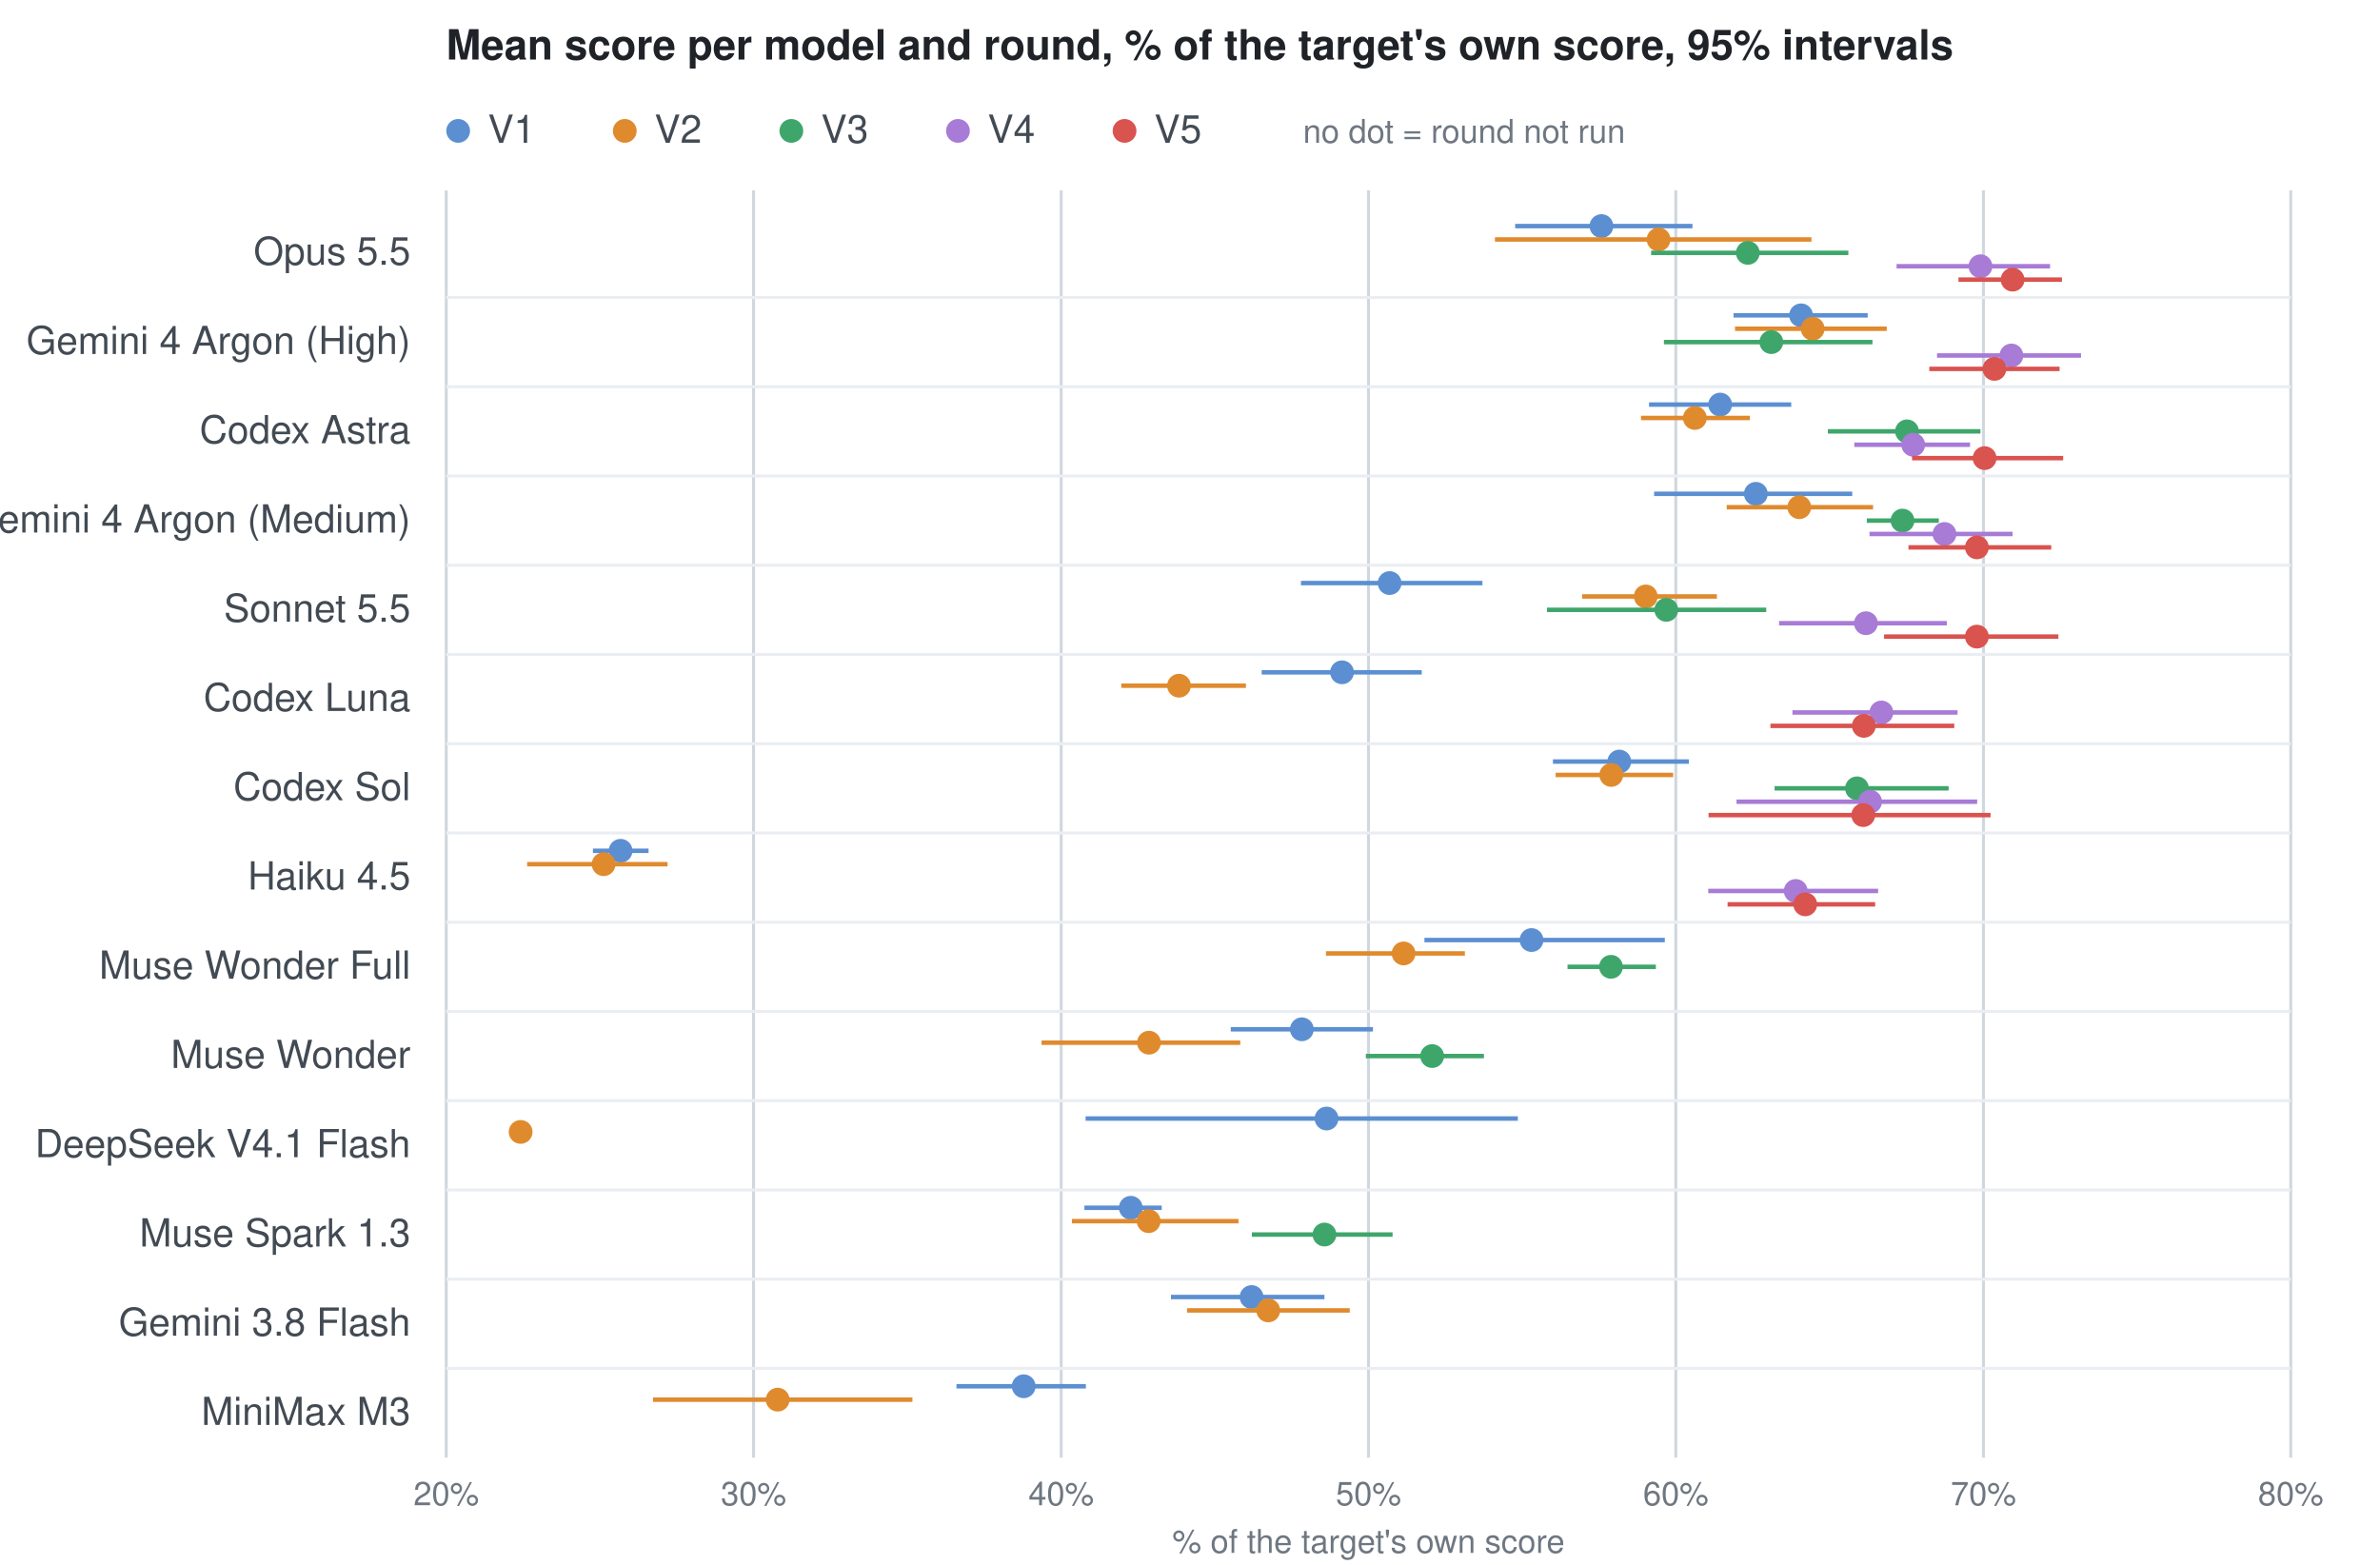
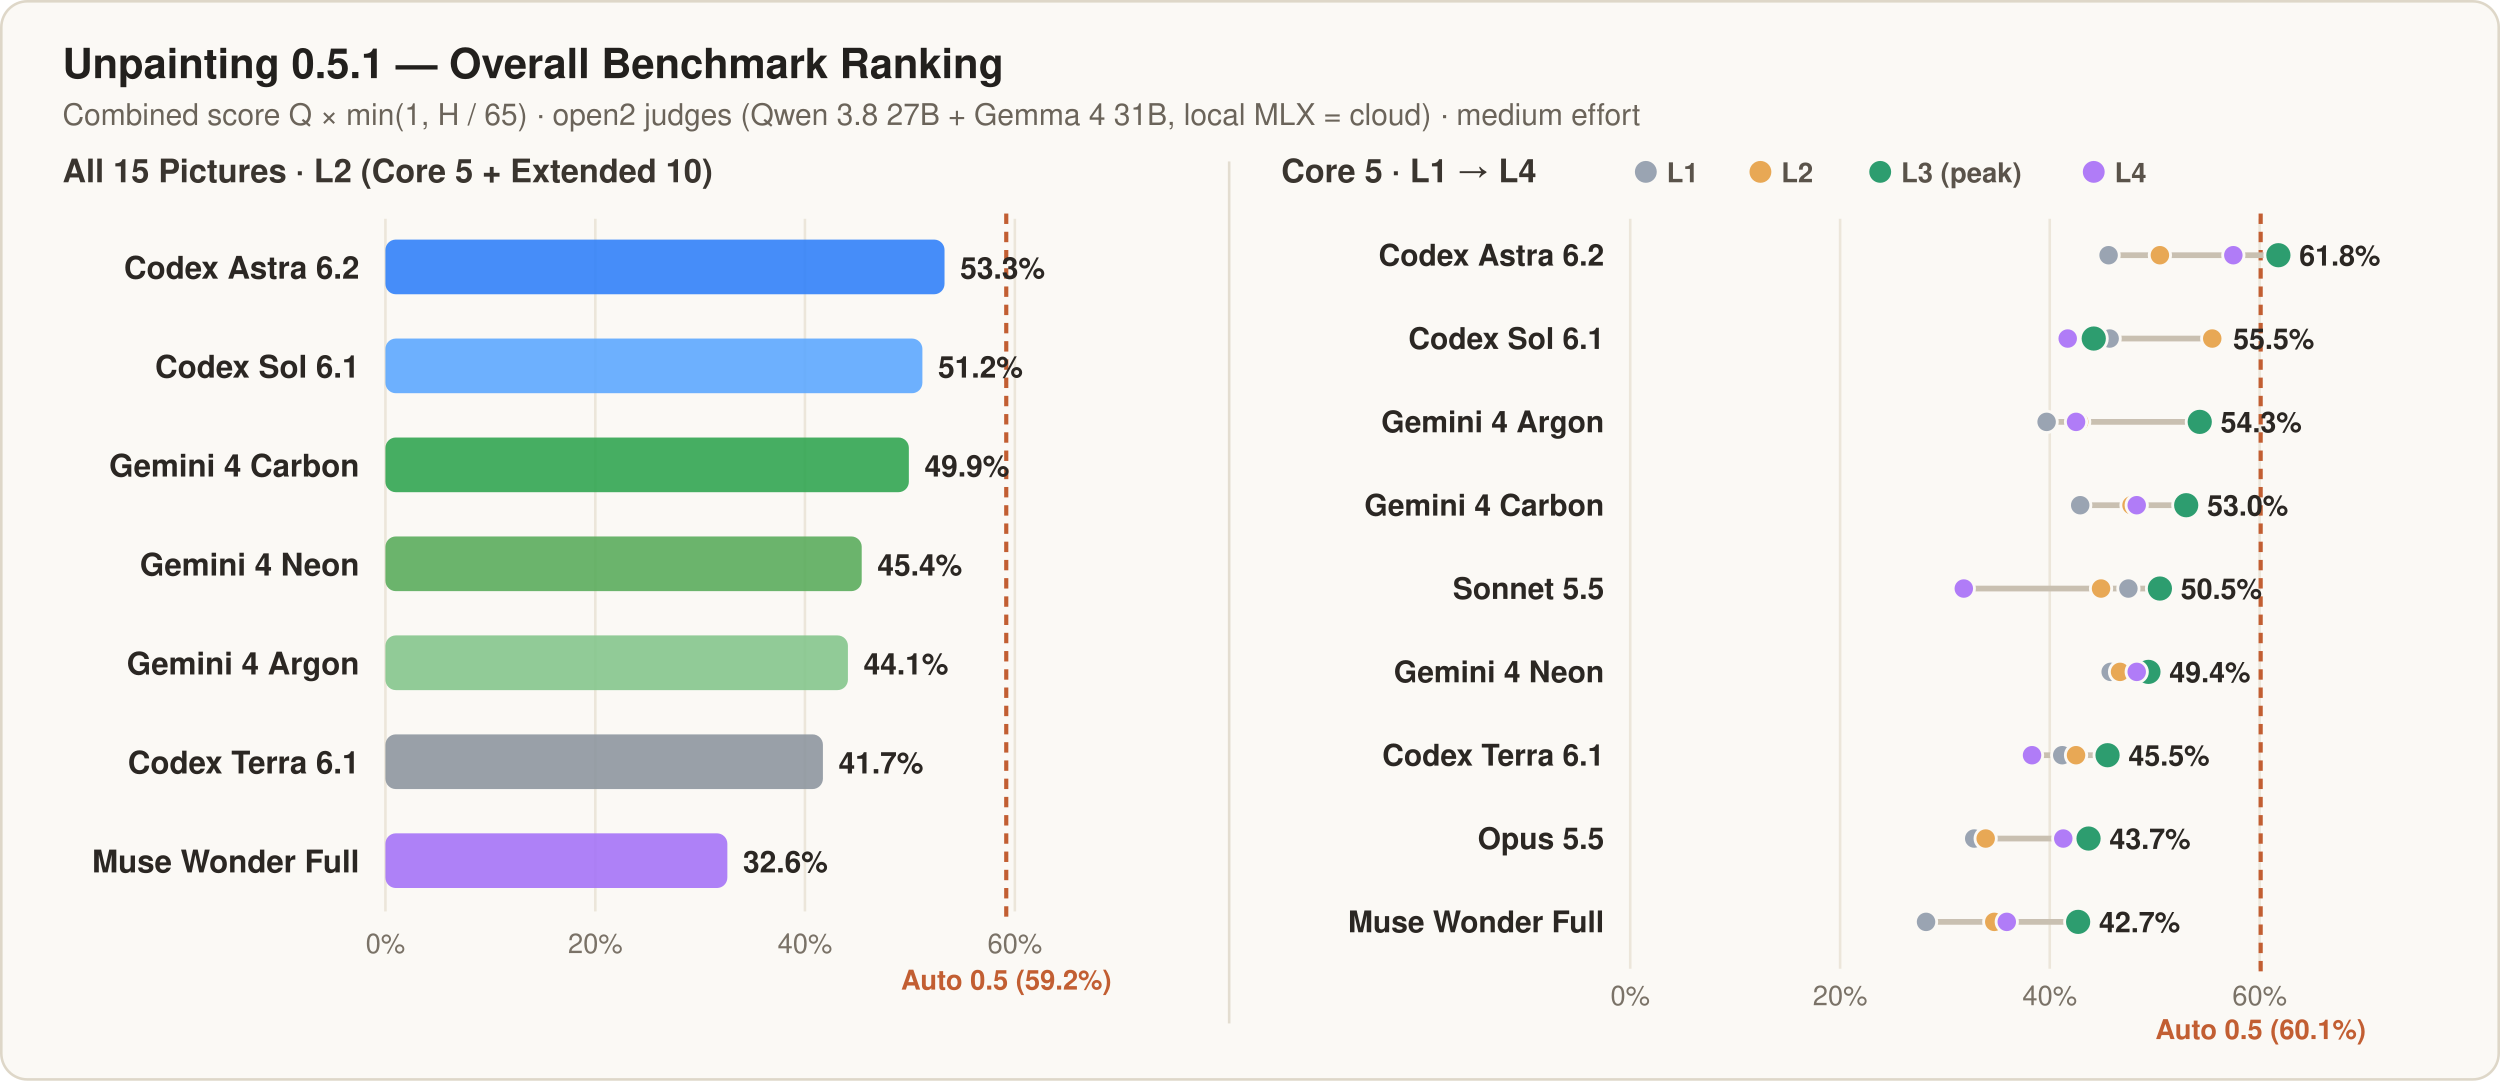
- <svg xmlns="http://www.w3.org/2000/svg" width="800" height="526" viewBox="0 0 800 526" font-family="-apple-system, BlinkMacSystemFont, 'Segoe UI', Helvetica, Arial, sans-serif" font-size="13">
-   <style>
- .title { fill: #1f2328; font-size: 14px; font-weight: 600; } .label { fill: #424a53; } .tick, .axis { fill: #6e7781; font-size: 11px; } .grid { stroke: #d0d7de; stroke-width: 1; } .row { stroke: #eaeef2; stroke-width: 1; }
- @media (prefers-color-scheme: dark) { .title { fill: #e6edf3; } .label { fill: #c9d1d9; } .tick, .axis { fill: #8b949e; } .grid { stroke: #30363d; } .row { stroke: #21262d; } }
- </style>
-   <text class="title" x="150" y="20">Mean score per model and round, % of the target's own score, 95% intervals</text>
-   <circle cx="154" cy="44" r="4" fill="#5b8fd1" />
-   <text class="label" x="164" y="48">V1</text>
-   <circle cx="210" cy="44" r="4" fill="#e08a2e" />
-   <text class="label" x="220" y="48">V2</text>
-   <circle cx="266" cy="44" r="4" fill="#3fa66b" />
-   <text class="label" x="276" y="48">V3</text>
-   <circle cx="322" cy="44" r="4" fill="#a77bd6" />
-   <text class="label" x="332" y="48">V4</text>
-   <circle cx="378" cy="44" r="4" fill="#d9534f" />
-   <text class="label" x="388" y="48">V5</text>
-   <text class="axis" x="438" y="48">no dot = round not run</text>
-   <line class="grid" x1="150" y1="64" x2="150" y2="490" />
-   <text class="tick" x="150" y="506" text-anchor="middle">20%</text>
-   <line class="grid" x1="253.3" y1="64" x2="253.3" y2="490" />
-   <text class="tick" x="253.3" y="506" text-anchor="middle">30%</text>
-   <line class="grid" x1="356.7" y1="64" x2="356.7" y2="490" />
-   <text class="tick" x="356.7" y="506" text-anchor="middle">40%</text>
-   <line class="grid" x1="460" y1="64" x2="460" y2="490" />
-   <text class="tick" x="460" y="506" text-anchor="middle">50%</text>
-   <line class="grid" x1="563.3" y1="64" x2="563.3" y2="490" />
-   <text class="tick" x="563.3" y="506" text-anchor="middle">60%</text>
-   <line class="grid" x1="666.7" y1="64" x2="666.7" y2="490" />
-   <text class="tick" x="666.7" y="506" text-anchor="middle">70%</text>
-   <line class="grid" x1="770" y1="64" x2="770" y2="490" />
-   <text class="tick" x="770" y="506" text-anchor="middle">80%</text>
-   <text class="label" x="138" y="89" text-anchor="end">Opus 5.5</text>
-   <line x1="509.3" y1="76" x2="568.9" y2="76" stroke="#5b8fd1" stroke-width="1.5" />
-   <circle cx="538.3" cy="76" r="4" fill="#5b8fd1" />
-   <line x1="502.5" y1="80.5" x2="608.9" y2="80.5" stroke="#e08a2e" stroke-width="1.5" />
-   <circle cx="557.5" cy="80.5" r="4" fill="#e08a2e" />
-   <line x1="555" y1="85" x2="621.3" y2="85" stroke="#3fa66b" stroke-width="1.5" />
-   <circle cx="587.5" cy="85" r="4" fill="#3fa66b" />
-   <line x1="637.5" y1="89.5" x2="689.1" y2="89.5" stroke="#a77bd6" stroke-width="1.5" />
-   <circle cx="665.7" cy="89.5" r="4" fill="#a77bd6" />
-   <line x1="658.3" y1="94" x2="693.1" y2="94" stroke="#d9534f" stroke-width="1.5" />
-   <circle cx="676.5" cy="94" r="4" fill="#d9534f" />
-   <line class="row" x1="150" y1="100" x2="770" y2="100" />
-   <text class="label" x="138" y="119" text-anchor="end">Gemini 4 Argon (High)</text>
-   <line x1="582.7" y1="106" x2="627.8" y2="106" stroke="#5b8fd1" stroke-width="1.5" />
-   <circle cx="605.4" cy="106" r="4" fill="#5b8fd1" />
-   <line x1="583.2" y1="110.5" x2="634.2" y2="110.5" stroke="#e08a2e" stroke-width="1.5" />
-   <circle cx="609.3" cy="110.5" r="4" fill="#e08a2e" />
-   <line x1="559.3" y1="115" x2="629.4" y2="115" stroke="#3fa66b" stroke-width="1.5" />
-   <circle cx="595.4" cy="115" r="4" fill="#3fa66b" />
-   <line x1="651.1" y1="119.5" x2="699.5" y2="119.5" stroke="#a77bd6" stroke-width="1.5" />
-   <circle cx="676.1" cy="119.5" r="4" fill="#a77bd6" />
-   <line x1="648.5" y1="124" x2="692.3" y2="124" stroke="#d9534f" stroke-width="1.5" />
-   <circle cx="670.4" cy="124" r="4" fill="#d9534f" />
-   <line class="row" x1="150" y1="130" x2="770" y2="130" />
-   <text class="label" x="138" y="149" text-anchor="end">Codex Astra</text>
-   <line x1="554.3" y1="136" x2="602.1" y2="136" stroke="#5b8fd1" stroke-width="1.5" />
-   <circle cx="578.2" cy="136" r="4" fill="#5b8fd1" />
-   <line x1="551.6" y1="140.5" x2="588.2" y2="140.5" stroke="#e08a2e" stroke-width="1.5" />
-   <circle cx="569.7" cy="140.5" r="4" fill="#e08a2e" />
-   <line x1="614.4" y1="145" x2="665.7" y2="145" stroke="#3fa66b" stroke-width="1.5" />
-   <circle cx="641" cy="145" r="4" fill="#3fa66b" />
-   <line x1="623.3" y1="149.5" x2="662.2" y2="149.5" stroke="#a77bd6" stroke-width="1.5" />
-   <circle cx="643.1" cy="149.5" r="4" fill="#a77bd6" />
-   <line x1="642.7" y1="154" x2="693.5" y2="154" stroke="#d9534f" stroke-width="1.5" />
-   <circle cx="667.1" cy="154" r="4" fill="#d9534f" />
-   <line class="row" x1="150" y1="160" x2="770" y2="160" />
-   <text class="label" x="138" y="179" text-anchor="end">Gemini 4 Argon (Medium)</text>
-   <line x1="556" y1="166" x2="622.6" y2="166" stroke="#5b8fd1" stroke-width="1.5" />
-   <circle cx="590.2" cy="166" r="4" fill="#5b8fd1" />
-   <line x1="580.4" y1="170.5" x2="629.6" y2="170.5" stroke="#e08a2e" stroke-width="1.5" />
-   <circle cx="604.8" cy="170.5" r="4" fill="#e08a2e" />
-   <line x1="627.5" y1="175" x2="651.7" y2="175" stroke="#3fa66b" stroke-width="1.5" />
-   <circle cx="639.5" cy="175" r="4" fill="#3fa66b" />
-   <line x1="628.4" y1="179.5" x2="676.5" y2="179.5" stroke="#a77bd6" stroke-width="1.5" />
-   <circle cx="653.6" cy="179.5" r="4" fill="#a77bd6" />
-   <line x1="641.5" y1="184" x2="689.5" y2="184" stroke="#d9534f" stroke-width="1.5" />
-   <circle cx="664.5" cy="184" r="4" fill="#d9534f" />
-   <line class="row" x1="150" y1="190" x2="770" y2="190" />
-   <text class="label" x="138" y="209" text-anchor="end">Sonnet 5.5</text>
-   <line x1="437.3" y1="196" x2="498.3" y2="196" stroke="#5b8fd1" stroke-width="1.5" />
-   <circle cx="467.1" cy="196" r="4" fill="#5b8fd1" />
-   <line x1="531.8" y1="200.5" x2="577.1" y2="200.5" stroke="#e08a2e" stroke-width="1.5" />
-   <circle cx="553.2" cy="200.5" r="4" fill="#e08a2e" />
-   <line x1="520" y1="205" x2="593.7" y2="205" stroke="#3fa66b" stroke-width="1.5" />
-   <circle cx="560.1" cy="205" r="4" fill="#3fa66b" />
-   <line x1="598" y1="209.5" x2="654.4" y2="209.5" stroke="#a77bd6" stroke-width="1.5" />
-   <circle cx="627.2" cy="209.5" r="4" fill="#a77bd6" />
-   <line x1="633.3" y1="214" x2="691.9" y2="214" stroke="#d9534f" stroke-width="1.5" />
-   <circle cx="664.5" cy="214" r="4" fill="#d9534f" />
-   <line class="row" x1="150" y1="220" x2="770" y2="220" />
-   <text class="label" x="138" y="239" text-anchor="end">Codex Luna</text>
-   <line x1="424.1" y1="226" x2="477.9" y2="226" stroke="#5b8fd1" stroke-width="1.5" />
-   <circle cx="451.1" cy="226" r="4" fill="#5b8fd1" />
-   <line x1="376.9" y1="230.5" x2="418.8" y2="230.5" stroke="#e08a2e" stroke-width="1.5" />
-   <circle cx="396.3" cy="230.5" r="4" fill="#e08a2e" />
-   <line x1="602.5" y1="239.5" x2="658" y2="239.5" stroke="#a77bd6" stroke-width="1.5" />
-   <circle cx="632.4" cy="239.5" r="4" fill="#a77bd6" />
-   <line x1="595.1" y1="244" x2="656.9" y2="244" stroke="#d9534f" stroke-width="1.5" />
-   <circle cx="626.5" cy="244" r="4" fill="#d9534f" />
-   <line class="row" x1="150" y1="250" x2="770" y2="250" />
-   <text class="label" x="138" y="269" text-anchor="end">Codex Sol</text>
-   <line x1="522" y1="256" x2="567.7" y2="256" stroke="#5b8fd1" stroke-width="1.5" />
-   <circle cx="544.3" cy="256" r="4" fill="#5b8fd1" />
-   <line x1="522.9" y1="260.5" x2="562.4" y2="260.5" stroke="#e08a2e" stroke-width="1.5" />
-   <circle cx="541.6" cy="260.5" r="4" fill="#e08a2e" />
-   <line x1="596.5" y1="265" x2="655" y2="265" stroke="#3fa66b" stroke-width="1.5" />
-   <circle cx="624.2" cy="265" r="4" fill="#3fa66b" />
-   <line x1="583.7" y1="269.5" x2="664.6" y2="269.5" stroke="#a77bd6" stroke-width="1.5" />
-   <circle cx="628.6" cy="269.5" r="4" fill="#a77bd6" />
-   <line x1="574.3" y1="274" x2="669.1" y2="274" stroke="#d9534f" stroke-width="1.5" />
-   <circle cx="626.3" cy="274" r="4" fill="#d9534f" />
-   <line class="row" x1="150" y1="280" x2="770" y2="280" />
-   <text class="label" x="138" y="299" text-anchor="end">Haiku 4.5</text>
-   <line x1="199.3" y1="286" x2="218" y2="286" stroke="#5b8fd1" stroke-width="1.5" />
-   <circle cx="208.6" cy="286" r="4" fill="#5b8fd1" />
-   <line x1="177.2" y1="290.5" x2="224.4" y2="290.5" stroke="#e08a2e" stroke-width="1.5" />
-   <circle cx="202.9" cy="290.5" r="4" fill="#e08a2e" />
-   <line x1="574.2" y1="299.5" x2="631.3" y2="299.5" stroke="#a77bd6" stroke-width="1.5" />
-   <circle cx="603.6" cy="299.5" r="4" fill="#a77bd6" />
-   <line x1="580.7" y1="304" x2="630.3" y2="304" stroke="#d9534f" stroke-width="1.5" />
-   <circle cx="606.8" cy="304" r="4" fill="#d9534f" />
-   <line class="row" x1="150" y1="310" x2="770" y2="310" />
-   <text class="label" x="138" y="329" text-anchor="end">Muse Wonder Full</text>
-   <line x1="478.8" y1="316" x2="559.6" y2="316" stroke="#5b8fd1" stroke-width="1.5" />
-   <circle cx="514.8" cy="316" r="4" fill="#5b8fd1" />
-   <line x1="445.7" y1="320.5" x2="492.4" y2="320.5" stroke="#e08a2e" stroke-width="1.5" />
-   <circle cx="471.8" cy="320.5" r="4" fill="#e08a2e" />
-   <line x1="526.9" y1="325" x2="556.6" y2="325" stroke="#3fa66b" stroke-width="1.5" />
-   <circle cx="541.5" cy="325" r="4" fill="#3fa66b" />
-   <line class="row" x1="150" y1="340" x2="770" y2="340" />
-   <text class="label" x="138" y="359" text-anchor="end">Muse Wonder</text>
-   <line x1="413.7" y1="346" x2="461.5" y2="346" stroke="#5b8fd1" stroke-width="1.5" />
-   <circle cx="437.6" cy="346" r="4" fill="#5b8fd1" />
-   <line x1="350.1" y1="350.5" x2="416.9" y2="350.5" stroke="#e08a2e" stroke-width="1.5" />
-   <circle cx="386.2" cy="350.5" r="4" fill="#e08a2e" />
-   <line x1="459.1" y1="355" x2="498.8" y2="355" stroke="#3fa66b" stroke-width="1.5" />
-   <circle cx="481.4" cy="355" r="4" fill="#3fa66b" />
-   <line class="row" x1="150" y1="370" x2="770" y2="370" />
-   <text class="label" x="138" y="389" text-anchor="end">DeepSeek V4.1 Flash</text>
-   <line x1="364.9" y1="376" x2="510.2" y2="376" stroke="#5b8fd1" stroke-width="1.5" />
-   <circle cx="445.9" cy="376" r="4" fill="#5b8fd1" />
-   <circle cx="175" cy="380.5" r="4" fill="#e08a2e" />
-   <line class="row" x1="150" y1="400" x2="770" y2="400" />
-   <text class="label" x="138" y="419" text-anchor="end">Muse Spark 1.3</text>
-   <line x1="364.5" y1="406" x2="390.5" y2="406" stroke="#5b8fd1" stroke-width="1.5" />
-   <circle cx="380.1" cy="406" r="4" fill="#5b8fd1" />
-   <line x1="360.3" y1="410.5" x2="416.3" y2="410.5" stroke="#e08a2e" stroke-width="1.5" />
-   <circle cx="386.1" cy="410.5" r="4" fill="#e08a2e" />
-   <line x1="420.8" y1="415" x2="468.1" y2="415" stroke="#3fa66b" stroke-width="1.5" />
-   <circle cx="445.2" cy="415" r="4" fill="#3fa66b" />
-   <line class="row" x1="150" y1="430" x2="770" y2="430" />
-   <text class="label" x="138" y="449" text-anchor="end">Gemini 3.8 Flash</text>
-   <line x1="393.6" y1="436" x2="445.2" y2="436" stroke="#5b8fd1" stroke-width="1.5" />
-   <circle cx="420.7" cy="436" r="4" fill="#5b8fd1" />
-   <line x1="399" y1="440.5" x2="453.7" y2="440.5" stroke="#e08a2e" stroke-width="1.5" />
-   <circle cx="426.3" cy="440.5" r="4" fill="#e08a2e" />
-   <line class="row" x1="150" y1="460" x2="770" y2="460" />
-   <text class="label" x="138" y="479" text-anchor="end">MiniMax M3</text>
-   <line x1="321.5" y1="466" x2="365" y2="466" stroke="#5b8fd1" stroke-width="1.5" />
-   <circle cx="344.1" cy="466" r="4" fill="#5b8fd1" />
-   <line x1="219.5" y1="470.5" x2="306.7" y2="470.5" stroke="#e08a2e" stroke-width="1.5" />
-   <circle cx="261.4" cy="470.5" r="4" fill="#e08a2e" />
-   <text class="axis" x="460" y="522" text-anchor="middle">% of the target's own score</text>
+ <svg xmlns="http://www.w3.org/2000/svg" viewBox="0 0 960 415" width="960" height="415" font-family="-apple-system,BlinkMacSystemFont,'Segoe UI',Helvetica,Arial,sans-serif">
+   <rect x="0.5" y="0.5" width="959" height="414" rx="10" fill="#fbf9f5" stroke="#ded7c8" />
+   <text x="24" y="30" font-size="16" font-weight="700" fill="#22201d">Unpainting 0.5.1 — Overall Benchmark Ranking</text>
+   <text x="24" y="48" font-size="11.5" fill="#6b645a">Combined score Q × min(1, H / 65) · open2 judges (Qwen 3.8 27B + Gemma 4 31B, local MLX = cloud) · medium effort</text>
+   <line x1="472" y1="62" x2="472" y2="393" stroke="#e3ddd0" stroke-width="1" />
+   <text x="24" y="70" font-size="12.5" font-weight="700" fill="#3a352f">All 15 Pictures · L2 (Core 5 + Extended 10)</text>
+   <line x1="148.0" y1="84" x2="148.0" y2="350" stroke="#ece6da" />
+   <text x="148.0" y="366" font-size="10.5" fill="#7a7267" text-anchor="middle">0%</text>
+   <line x1="228.6" y1="84" x2="228.6" y2="350" stroke="#ece6da" />
+   <text x="228.6" y="366" font-size="10.5" fill="#7a7267" text-anchor="middle">20%</text>
+   <line x1="309.1" y1="84" x2="309.1" y2="350" stroke="#ece6da" />
+   <text x="309.1" y="366" font-size="10.5" fill="#7a7267" text-anchor="middle">40%</text>
+   <line x1="389.7" y1="84" x2="389.7" y2="350" stroke="#ece6da" />
+   <text x="389.7" y="366" font-size="10.5" fill="#7a7267" text-anchor="middle">60%</text>
+   <line x1="386.4" y1="82" x2="386.4" y2="352" stroke="#c25e32" stroke-width="1.6" stroke-dasharray="4,3" />
+   <text x="386.4" y="380" font-size="10.5" font-weight="700" fill="#c25e32" text-anchor="middle">Auto 0.5 (59.2%)</text>
+   <text x="138" y="107" font-size="12" font-weight="600" fill="#2b2723" text-anchor="end">Codex Astra 6.2</text>
+   <rect x="148" y="92" width="214.7" height="21" rx="4" fill="#2d7ff9" opacity="0.88" />
+   <text x="368.7" y="107" font-size="11.5" font-weight="700" fill="#2b2723">53.3%</text>
+   <text x="138" y="145" font-size="12" font-weight="600" fill="#2b2723" text-anchor="end">Codex Sol 6.1</text>
+   <rect x="148" y="130" width="206.2" height="21" rx="4" fill="#5aa7ff" opacity="0.88" />
+   <text x="360.2" y="145" font-size="11.5" font-weight="700" fill="#2b2723">51.2%</text>
+   <text x="138" y="183" font-size="12" font-weight="600" fill="#2b2723" text-anchor="end">Gemini 4 Carbon</text>
+   <rect x="148" y="168" width="201.0" height="21" rx="4" fill="#2da44e" opacity="0.88" />
+   <text x="355.0" y="183" font-size="11.5" font-weight="700" fill="#2b2723">49.9%</text>
+   <text x="138" y="221" font-size="12" font-weight="600" fill="#2b2723" text-anchor="end">Gemini 4 Neon</text>
+   <rect x="148" y="206" width="182.9" height="21" rx="4" fill="#57ab5a" opacity="0.88" />
+   <text x="336.9" y="221" font-size="11.5" font-weight="700" fill="#2b2723">45.4%</text>
+   <text x="138" y="259" font-size="12" font-weight="600" fill="#2b2723" text-anchor="end">Gemini 4 Argon</text>
+   <rect x="148" y="244" width="177.6" height="21" rx="4" fill="#82c58a" opacity="0.88" />
+   <text x="331.6" y="259" font-size="11.5" font-weight="700" fill="#2b2723">44.1%</text>
+   <text x="138" y="297" font-size="12" font-weight="600" fill="#2b2723" text-anchor="end">Codex Terra 6.1</text>
+   <rect x="148" y="282" width="168.0" height="21" rx="4" fill="#8b949e" opacity="0.88" />
+   <text x="322.0" y="297" font-size="11.5" font-weight="700" fill="#2b2723">41.7%</text>
+   <text x="138" y="335" font-size="12" font-weight="600" fill="#2b2723" text-anchor="end">Muse Wonder Full</text>
+   <rect x="148" y="320" width="131.3" height="21" rx="4" fill="#a371f7" opacity="0.88" />
+   <text x="285.3" y="335" font-size="11.5" font-weight="700" fill="#2b2723">32.6%</text>
+   <text x="492" y="70" font-size="12.5" font-weight="700" fill="#3a352f">Core 5 · L1 → L4</text>
+   <circle cx="632" cy="66" r="4.2" fill="#9aa4b2" />
+   <text x="640" y="70" font-size="10.5" font-weight="600" fill="#5a534a">L1</text>
+   <circle cx="676" cy="66" r="4.2" fill="#e8a855" />
+   <text x="684" y="70" font-size="10.5" font-weight="600" fill="#5a534a">L2</text>
+   <circle cx="722" cy="66" r="4.2" fill="#2d9d6f" />
+   <text x="730" y="70" font-size="10.5" font-weight="600" fill="#5a534a">L3 (peak)</text>
+   <circle cx="804" cy="66" r="4.2" fill="#b07cf7" />
+   <text x="812" y="70" font-size="10.5" font-weight="600" fill="#5a534a">L4</text>
+   <line x1="626.0" y1="84" x2="626.0" y2="372" stroke="#ece6da" />
+   <text x="626.0" y="386" font-size="10.5" fill="#7a7267" text-anchor="middle">0%</text>
+   <line x1="706.6" y1="84" x2="706.6" y2="372" stroke="#ece6da" />
+   <text x="706.6" y="386" font-size="10.5" fill="#7a7267" text-anchor="middle">20%</text>
+   <line x1="787.1" y1="84" x2="787.1" y2="372" stroke="#ece6da" />
+   <text x="787.1" y="386" font-size="10.5" fill="#7a7267" text-anchor="middle">40%</text>
+   <line x1="867.7" y1="84" x2="867.7" y2="372" stroke="#ece6da" />
+   <text x="867.7" y="386" font-size="10.5" fill="#7a7267" text-anchor="middle">60%</text>
+   <line x1="868.1" y1="82" x2="868.1" y2="374" stroke="#c25e32" stroke-width="1.6" stroke-dasharray="4,3" />
+   <text x="868.1" y="399" font-size="10.5" font-weight="700" fill="#c25e32" text-anchor="middle">Auto 0.5 (60.1%)</text>
+   <text x="616" y="102" font-size="11.5" font-weight="600" fill="#2b2723" text-anchor="end">Codex Astra 6.2</text>
+   <line x1="809.7" y1="98" x2="874.9" y2="98" stroke="#c9c0b1" stroke-width="2.2" />
+   <circle cx="809.7" cy="98" r="4.1" fill="#9aa4b2" stroke="#fbf9f5" stroke-width="1.1" />
+   <circle cx="829.4" cy="98" r="4.1" fill="#e8a855" stroke="#fbf9f5" stroke-width="1.1" />
+   <circle cx="874.9" cy="98" r="5.2" fill="#2d9d6f" stroke="#fbf9f5" stroke-width="1.1" />
+   <circle cx="857.6" cy="98" r="4.1" fill="#b07cf7" stroke="#fbf9f5" stroke-width="1.1" />
+   <text x="882.9" y="102" font-size="11" font-weight="700" fill="#2b2723">61.8%</text>
+   <text x="616" y="134" font-size="11.5" font-weight="600" fill="#2b2723" text-anchor="end">Codex Sol 6.1</text>
+   <line x1="794.0" y1="130" x2="849.5" y2="130" stroke="#c9c0b1" stroke-width="2.2" />
+   <circle cx="810.1" cy="130" r="4.1" fill="#9aa4b2" stroke="#fbf9f5" stroke-width="1.1" />
+   <circle cx="849.5" cy="130" r="4.1" fill="#e8a855" stroke="#fbf9f5" stroke-width="1.1" />
+   <circle cx="804.0" cy="130" r="5.2" fill="#2d9d6f" stroke="#fbf9f5" stroke-width="1.1" />
+   <circle cx="794.0" cy="130" r="4.1" fill="#b07cf7" stroke="#fbf9f5" stroke-width="1.1" />
+   <text x="857.5" y="134" font-size="11" font-weight="700" fill="#2b2723">55.5%</text>
+   <text x="616" y="166" font-size="11.5" font-weight="600" fill="#2b2723" text-anchor="end">Gemini 4 Argon</text>
+   <line x1="785.9" y1="162" x2="844.7" y2="162" stroke="#c9c0b1" stroke-width="2.2" />
+   <circle cx="785.9" cy="162" r="4.1" fill="#9aa4b2" stroke="#fbf9f5" stroke-width="1.1" />
+   <circle cx="798.4" cy="162" r="4.1" fill="#e8a855" stroke="#fbf9f5" stroke-width="1.1" />
+   <circle cx="844.7" cy="162" r="5.2" fill="#2d9d6f" stroke="#fbf9f5" stroke-width="1.1" />
+   <circle cx="797.2" cy="162" r="4.1" fill="#b07cf7" stroke="#fbf9f5" stroke-width="1.1" />
+   <text x="852.7" y="166" font-size="11" font-weight="700" fill="#2b2723">54.3%</text>
+   <text x="616" y="198" font-size="11.5" font-weight="600" fill="#2b2723" text-anchor="end">Gemini 4 Carbon</text>
+   <line x1="798.8" y1="194" x2="839.5" y2="194" stroke="#c9c0b1" stroke-width="2.2" />
+   <circle cx="798.8" cy="194" r="4.1" fill="#9aa4b2" stroke="#fbf9f5" stroke-width="1.1" />
+   <circle cx="818.5" cy="194" r="4.1" fill="#e8a855" stroke="#fbf9f5" stroke-width="1.1" />
+   <circle cx="839.5" cy="194" r="5.2" fill="#2d9d6f" stroke="#fbf9f5" stroke-width="1.1" />
+   <circle cx="820.5" cy="194" r="4.1" fill="#b07cf7" stroke="#fbf9f5" stroke-width="1.1" />
+   <text x="847.5" y="198" font-size="11" font-weight="700" fill="#2b2723">53.0%</text>
+   <text x="616" y="230" font-size="11.5" font-weight="600" fill="#2b2723" text-anchor="end">Sonnet 5.5</text>
+   <line x1="754.1" y1="226" x2="829.4" y2="226" stroke="#c9c0b1" stroke-width="2.2" />
+   <circle cx="817.3" cy="226" r="4.1" fill="#9aa4b2" stroke="#fbf9f5" stroke-width="1.1" />
+   <circle cx="806.8" cy="226" r="4.1" fill="#e8a855" stroke="#fbf9f5" stroke-width="1.1" />
+   <circle cx="829.4" cy="226" r="5.2" fill="#2d9d6f" stroke="#fbf9f5" stroke-width="1.1" />
+   <circle cx="754.1" cy="226" r="4.1" fill="#b07cf7" stroke="#fbf9f5" stroke-width="1.1" />
+   <text x="837.4" y="230" font-size="11" font-weight="700" fill="#2b2723">50.5%</text>
+   <text x="616" y="262" font-size="11.5" font-weight="600" fill="#2b2723" text-anchor="end">Gemini 4 Neon</text>
+   <line x1="810.5" y1="258" x2="825.0" y2="258" stroke="#c9c0b1" stroke-width="2.2" />
+   <circle cx="810.5" cy="258" r="4.1" fill="#9aa4b2" stroke="#fbf9f5" stroke-width="1.1" />
+   <circle cx="814.1" cy="258" r="4.1" fill="#e8a855" stroke="#fbf9f5" stroke-width="1.1" />
+   <circle cx="825.0" cy="258" r="5.2" fill="#2d9d6f" stroke="#fbf9f5" stroke-width="1.1" />
+   <circle cx="820.5" cy="258" r="4.1" fill="#b07cf7" stroke="#fbf9f5" stroke-width="1.1" />
+   <text x="833.0" y="262" font-size="11" font-weight="700" fill="#2b2723">49.4%</text>
+   <text x="616" y="294" font-size="11.5" font-weight="600" fill="#2b2723" text-anchor="end">Codex Terra 6.1</text>
+   <line x1="780.3" y1="290" x2="809.3" y2="290" stroke="#c9c0b1" stroke-width="2.2" />
+   <circle cx="791.9" cy="290" r="4.1" fill="#9aa4b2" stroke="#fbf9f5" stroke-width="1.1" />
+   <circle cx="797.2" cy="290" r="4.1" fill="#e8a855" stroke="#fbf9f5" stroke-width="1.1" />
+   <circle cx="809.3" cy="290" r="5.2" fill="#2d9d6f" stroke="#fbf9f5" stroke-width="1.1" />
+   <circle cx="780.3" cy="290" r="4.1" fill="#b07cf7" stroke="#fbf9f5" stroke-width="1.1" />
+   <text x="817.3" y="294" font-size="11" font-weight="700" fill="#2b2723">45.5%</text>
+   <text x="616" y="326" font-size="11.5" font-weight="600" fill="#2b2723" text-anchor="end">Opus 5.5</text>
+   <line x1="758.1" y1="322" x2="802.0" y2="322" stroke="#c9c0b1" stroke-width="2.2" />
+   <circle cx="758.1" cy="322" r="4.1" fill="#9aa4b2" stroke="#fbf9f5" stroke-width="1.1" />
+   <circle cx="762.5" cy="322" r="4.1" fill="#e8a855" stroke="#fbf9f5" stroke-width="1.1" />
+   <circle cx="802.0" cy="322" r="5.2" fill="#2d9d6f" stroke="#fbf9f5" stroke-width="1.1" />
+   <circle cx="792.3" cy="322" r="4.1" fill="#b07cf7" stroke="#fbf9f5" stroke-width="1.1" />
+   <text x="810.0" y="326" font-size="11" font-weight="700" fill="#2b2723">43.7%</text>
+   <text x="616" y="358" font-size="11.5" font-weight="600" fill="#2b2723" text-anchor="end">Muse Wonder Full</text>
+   <line x1="739.6" y1="354" x2="798.0" y2="354" stroke="#c9c0b1" stroke-width="2.2" />
+   <circle cx="739.6" cy="354" r="4.1" fill="#9aa4b2" stroke="#fbf9f5" stroke-width="1.1" />
+   <circle cx="765.8" cy="354" r="4.1" fill="#e8a855" stroke="#fbf9f5" stroke-width="1.1" />
+   <circle cx="798.0" cy="354" r="5.2" fill="#2d9d6f" stroke="#fbf9f5" stroke-width="1.1" />
+   <circle cx="770.6" cy="354" r="4.1" fill="#b07cf7" stroke="#fbf9f5" stroke-width="1.1" />
+   <text x="806.0" y="358" font-size="11" font-weight="700" fill="#2b2723">42.7%</text>
</svg>
